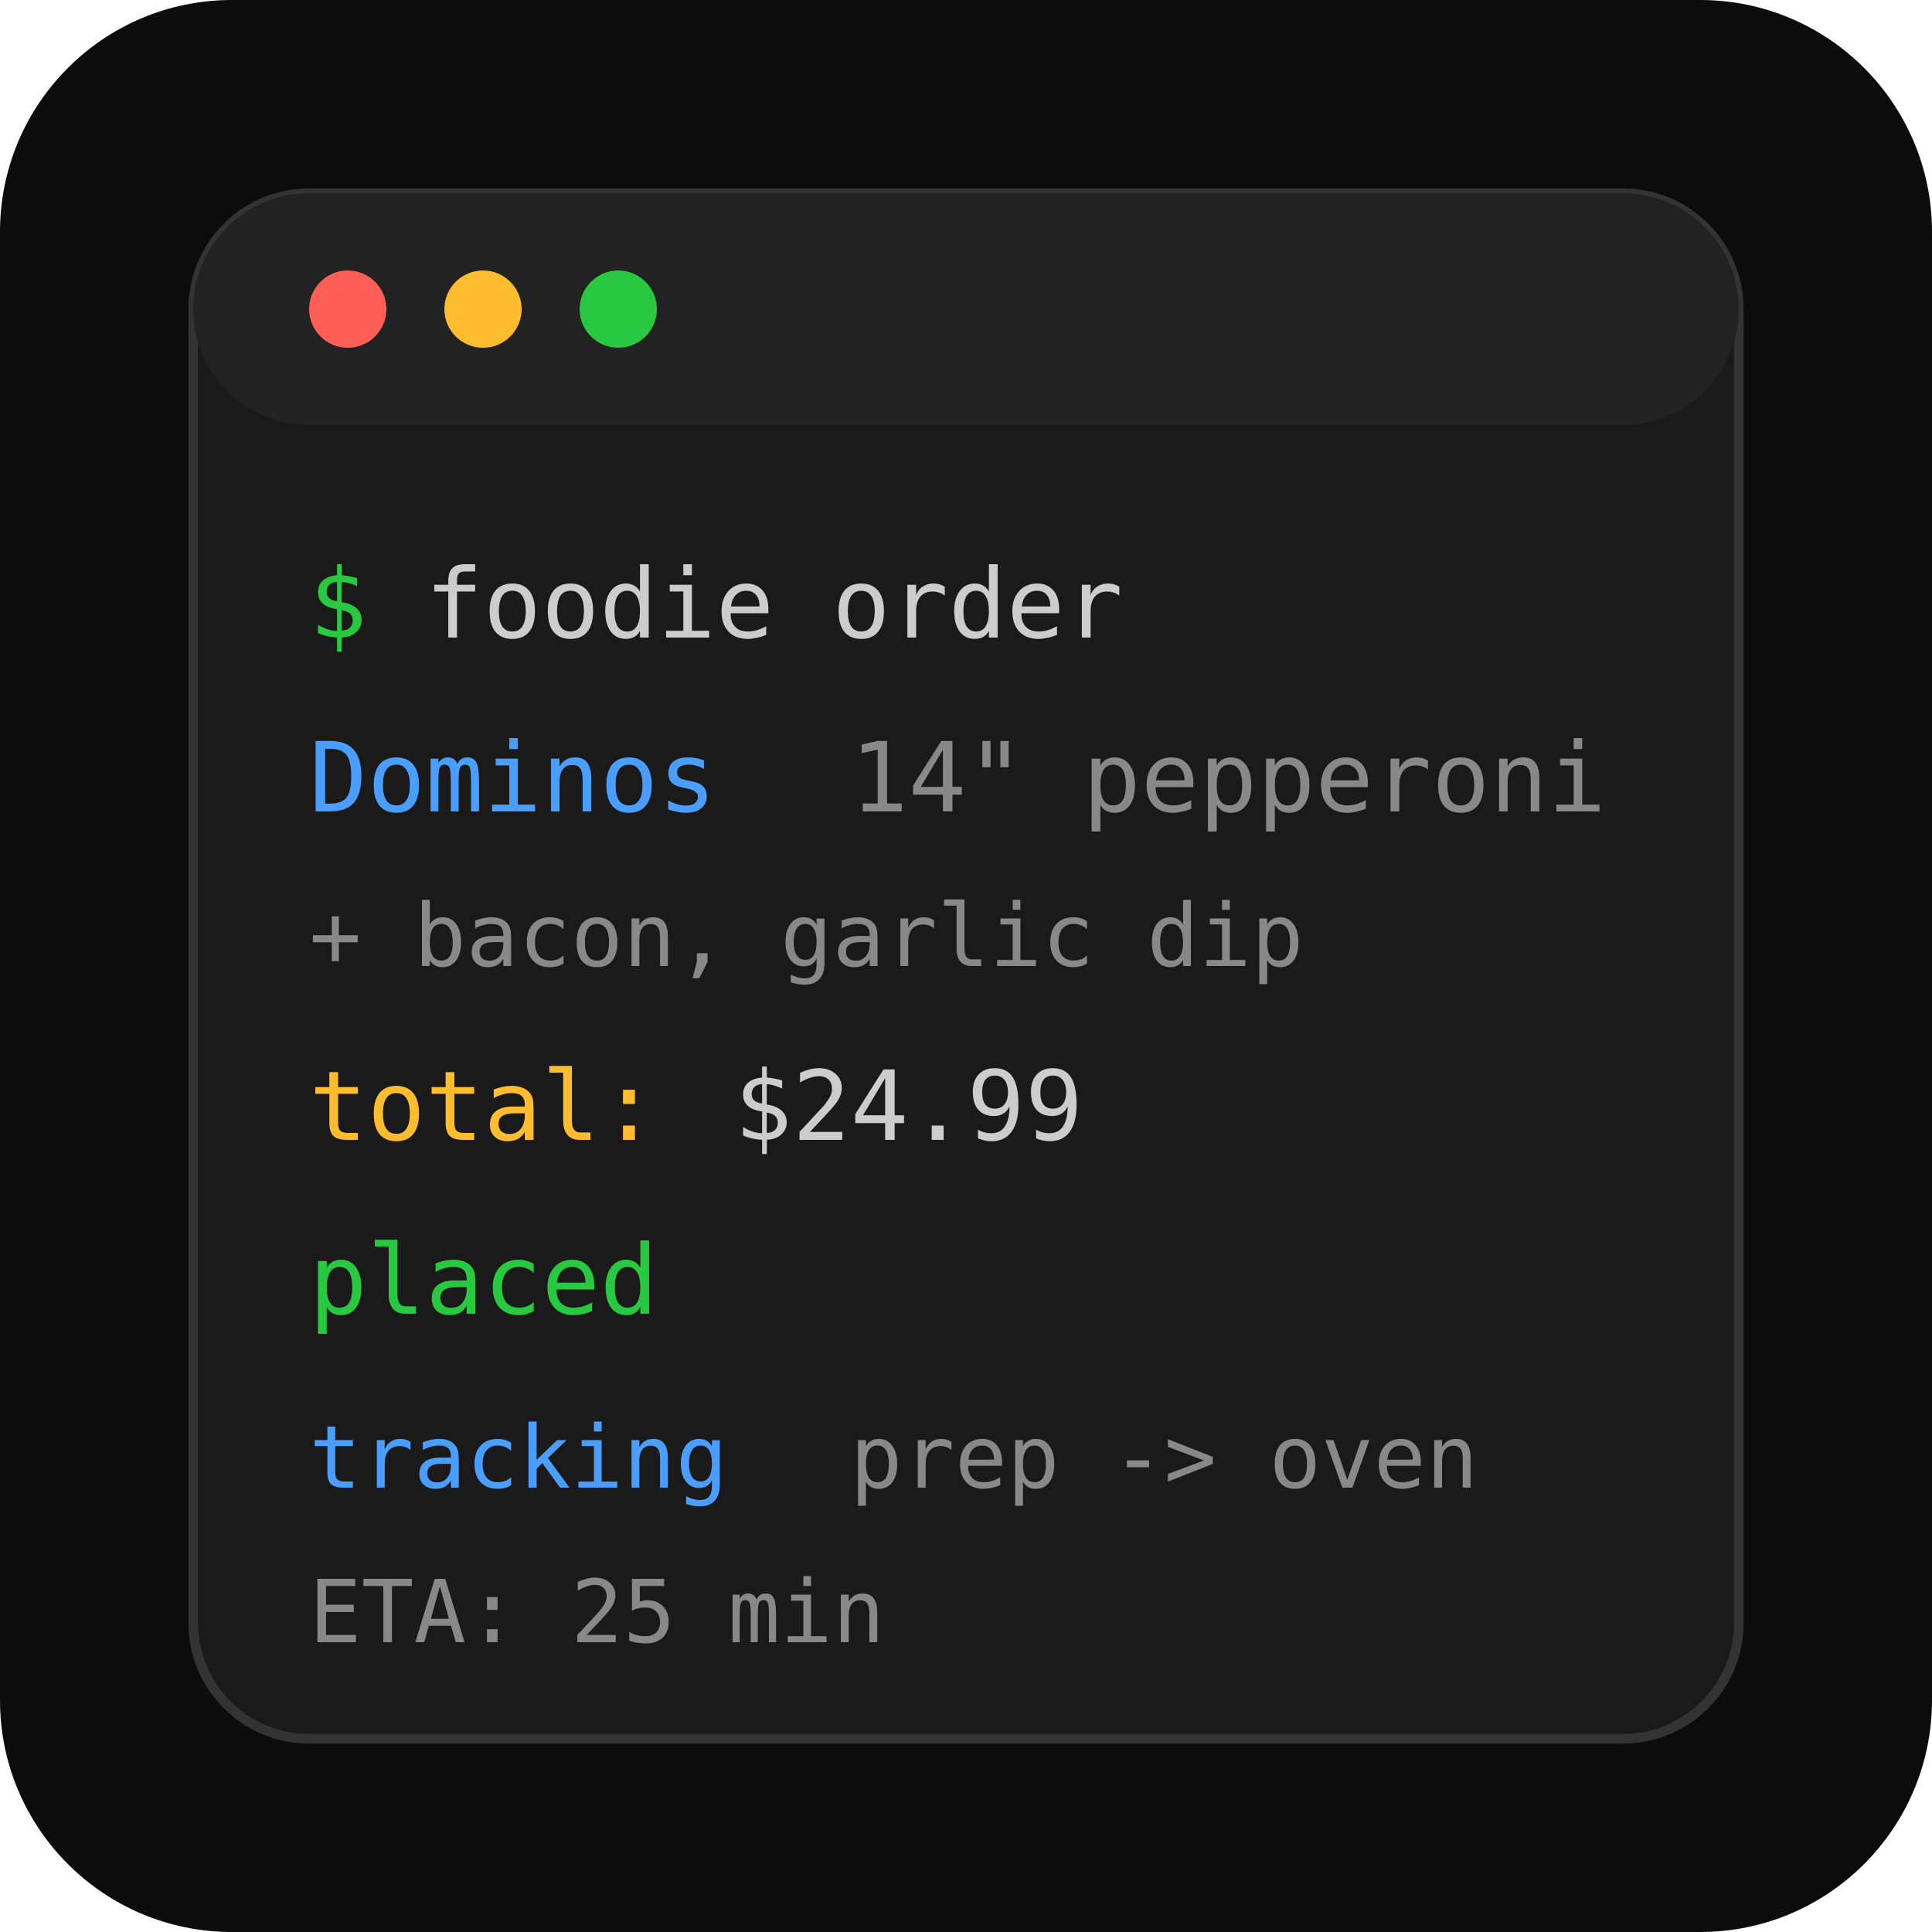
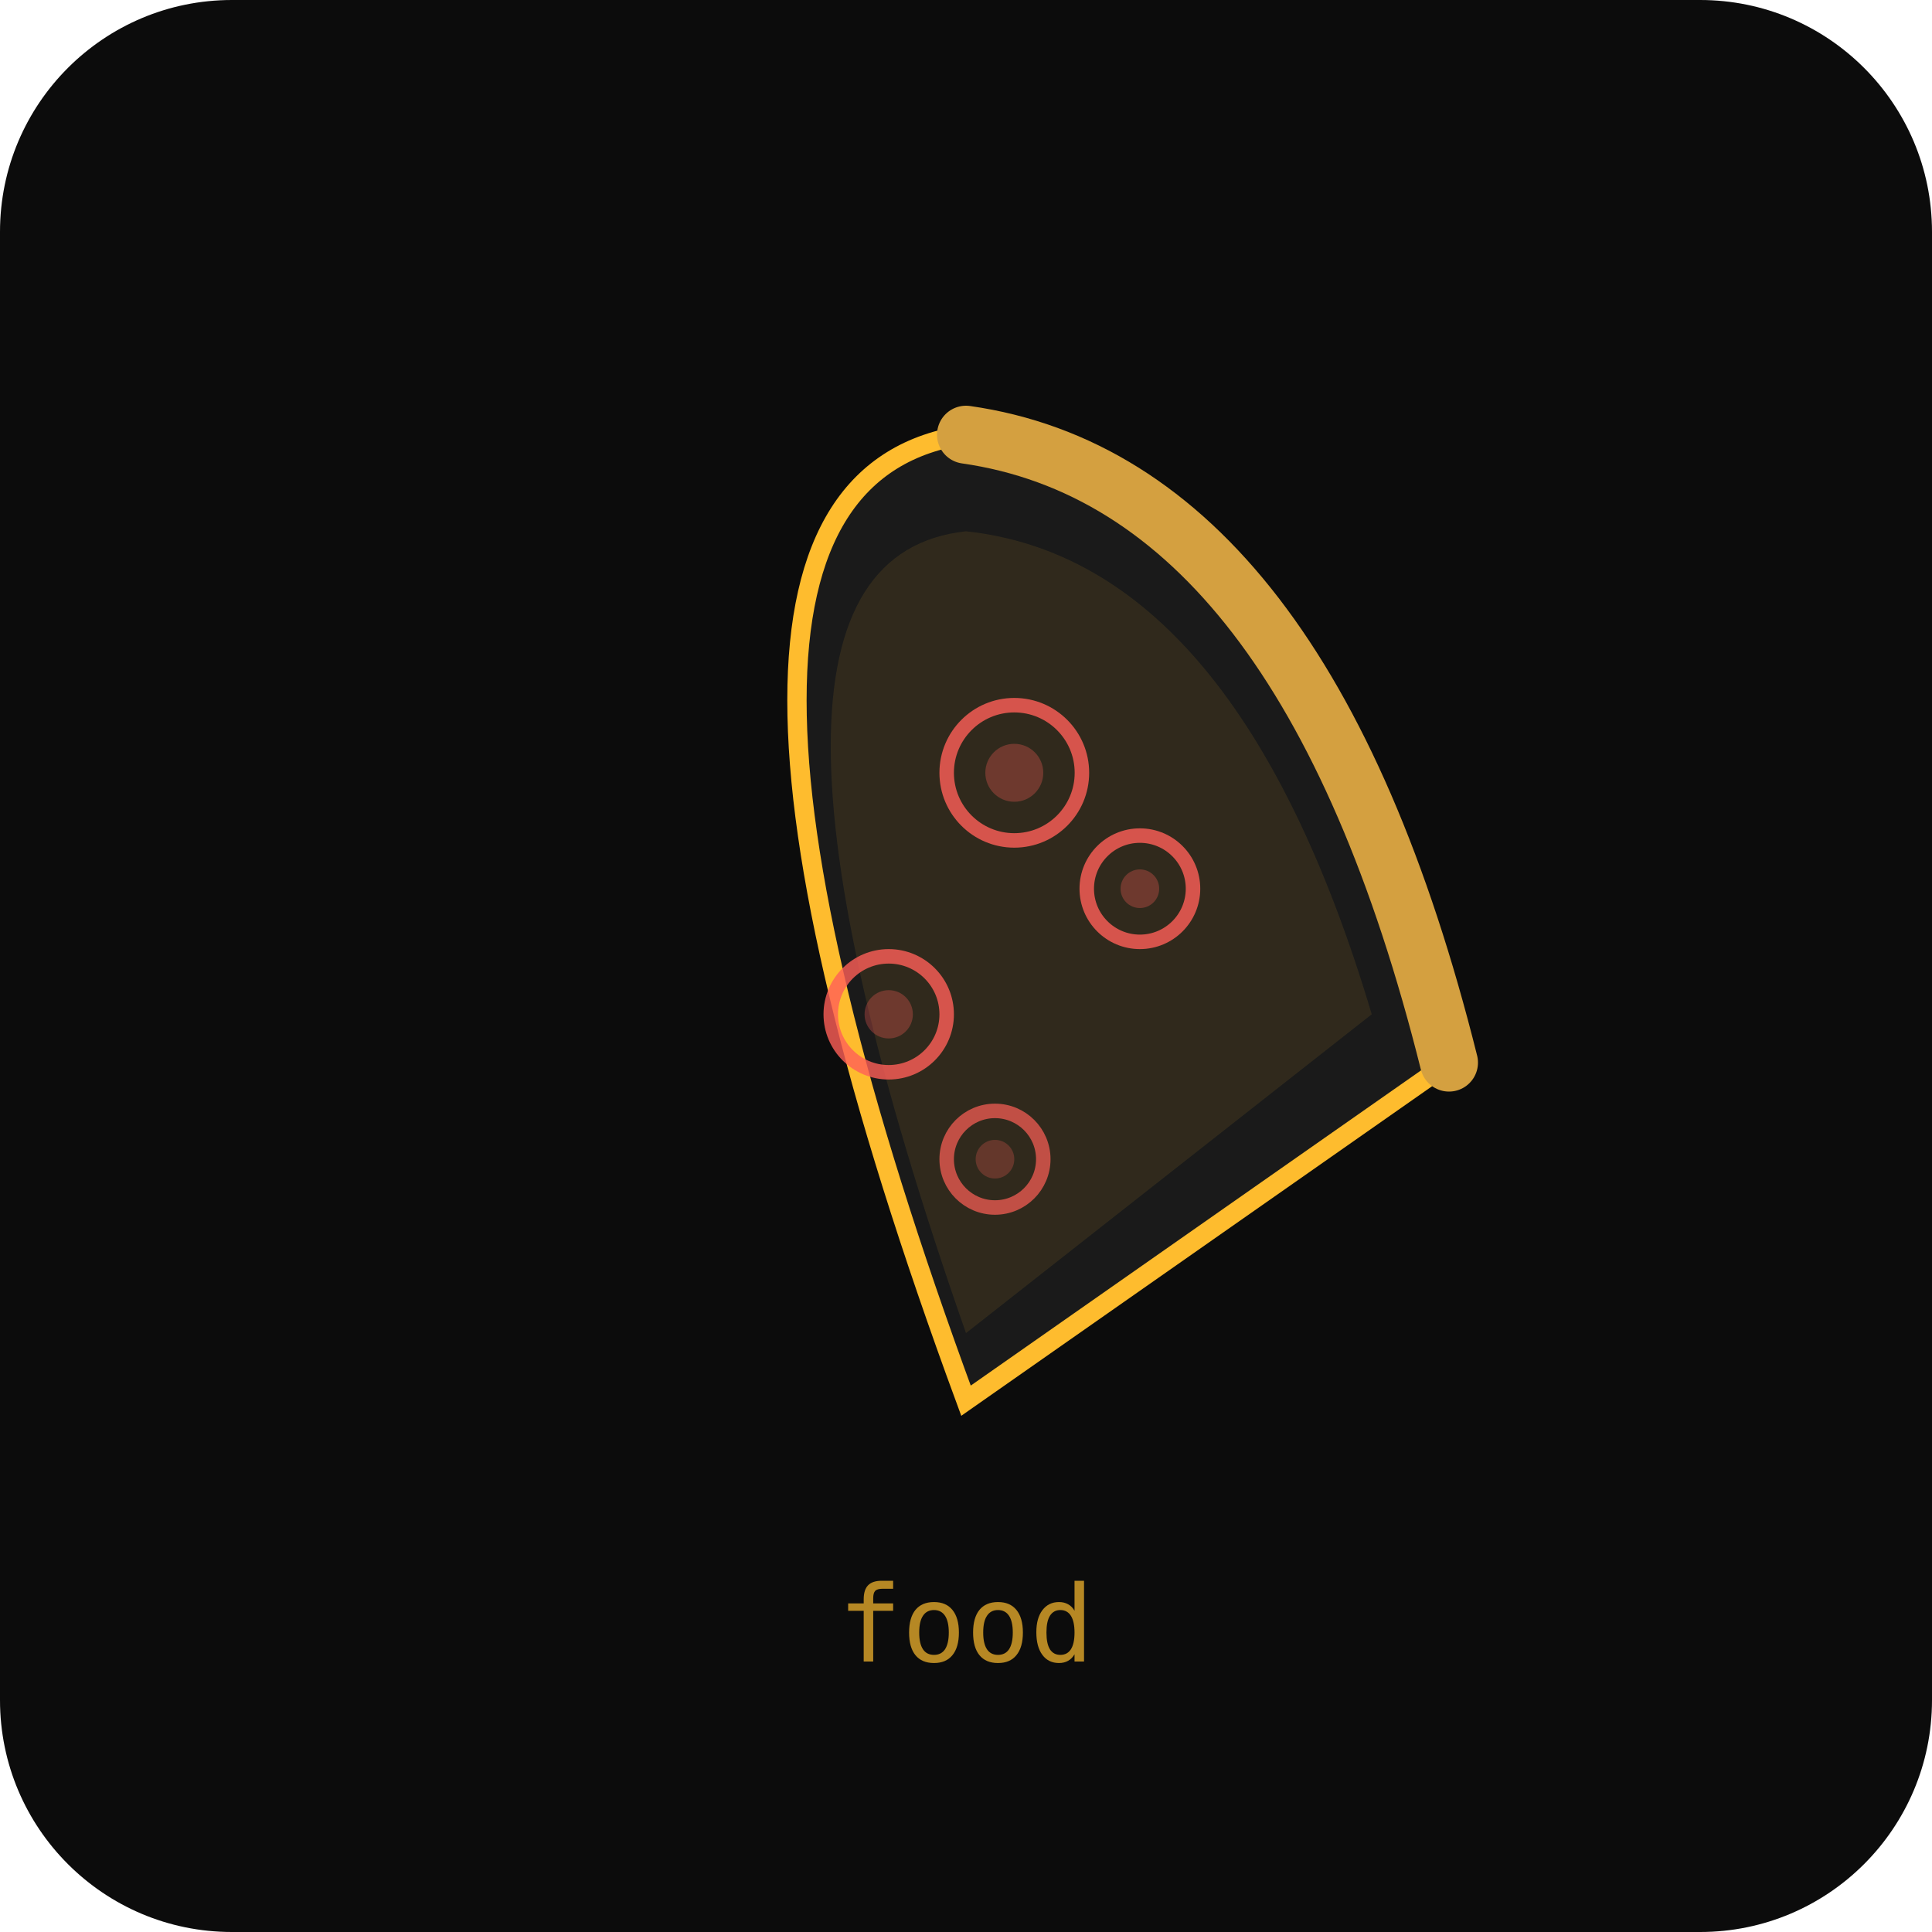
<svg xmlns="http://www.w3.org/2000/svg" viewBox="0 0 200 200" width="200" height="200">
  <rect width="200" height="200" rx="24" fill="#0c0c0c" />
-   <rect x="20" y="20" width="160" height="160" rx="12" fill="#1a1a1a" stroke="#333" stroke-width="1" />
-   <rect x="20" y="20" width="160" height="24" rx="12" fill="#222" />
-   <circle cx="36" cy="32" r="4" fill="#ff5f57" />
-   <circle cx="50" cy="32" r="4" fill="#febc2e" />
-   <circle cx="64" cy="32" r="4" fill="#28c840" />
-   <text x="32" y="66" font-family="SF Mono, Menlo, monospace" font-size="10" fill="#28c840">$</text>
-   <text x="44" y="66" font-family="SF Mono, Menlo, monospace" font-size="10" fill="#ccc"> foodie order</text>
-   <text x="32" y="84" font-family="SF Mono, Menlo, monospace" font-size="10" fill="#4a9eff">Dominos</text>
-   <text x="88" y="84" font-family="SF Mono, Menlo, monospace" font-size="10" fill="#888"> 14" pepperoni</text>
-   <text x="32" y="100" font-family="SF Mono, Menlo, monospace" font-size="9" fill="#888">+ bacon, garlic dip</text>
-   <text x="32" y="118" font-family="SF Mono, Menlo, monospace" font-size="10" fill="#febc2e">total:</text>
-   <text x="76" y="118" font-family="SF Mono, Menlo, monospace" font-size="10" fill="#ccc"> $24.99</text>
-   <text x="32" y="136" font-family="SF Mono, Menlo, monospace" font-size="10" fill="#28c840">placed</text>
-   <text x="32" y="154" font-family="SF Mono, Menlo, monospace" font-size="9" fill="#4a9eff">tracking</text>
-   <text x="88" y="154" font-family="SF Mono, Menlo, monospace" font-size="9" fill="#888"> prep -&gt; oven</text>
-   <text x="32" y="170" font-family="SF Mono, Menlo, monospace" font-size="9" fill="#888">ETA: 25 min</text>
+   <g transform="translate(100,100)">
+     <path d="M0,-55 Q35,-50 50,10 L0,45 Q-35,-50 0,-55 Z" fill="#1a1a1a" stroke="#febc2e" stroke-width="2" />
+     <path d="M0,-55 Q35,-50 50,10" fill="none" stroke="#d4a040" stroke-width="6" stroke-linecap="round" />
+     <path d="M0,-45 Q28,-42 42,5 L0,38 Q-28,-42 0,-45 Z" fill="#febc2e" opacity="0.1" />
+     <circle cx="5" cy="-20" r="7" fill="none" stroke="#ff5f57" stroke-width="1.5" opacity="0.8" />
+     <circle cx="5" cy="-20" r="3" fill="#ff5f57" opacity="0.3" />
+     <circle cx="-8" cy="5" r="6" fill="none" stroke="#ff5f57" stroke-width="1.5" opacity="0.8" />
+     <circle cx="-8" cy="5" r="2.5" fill="#ff5f57" opacity="0.3" />
+     <circle cx="18" cy="-8" r="5.5" fill="none" stroke="#ff5f57" stroke-width="1.5" opacity="0.8" />
+     <circle cx="18" cy="-8" r="2" fill="#ff5f57" opacity="0.3" />
+     <circle cx="3" cy="20" r="5" fill="none" stroke="#ff5f57" stroke-width="1.5" opacity="0.7" />
+     <circle cx="3" cy="20" r="2" fill="#ff5f57" opacity="0.25" />
+   </g>
+   <text x="100" y="172" font-family="SF Mono, Menlo, monospace" font-size="11" fill="#febc2e" text-anchor="middle" opacity="0.7">food</text>
</svg>
